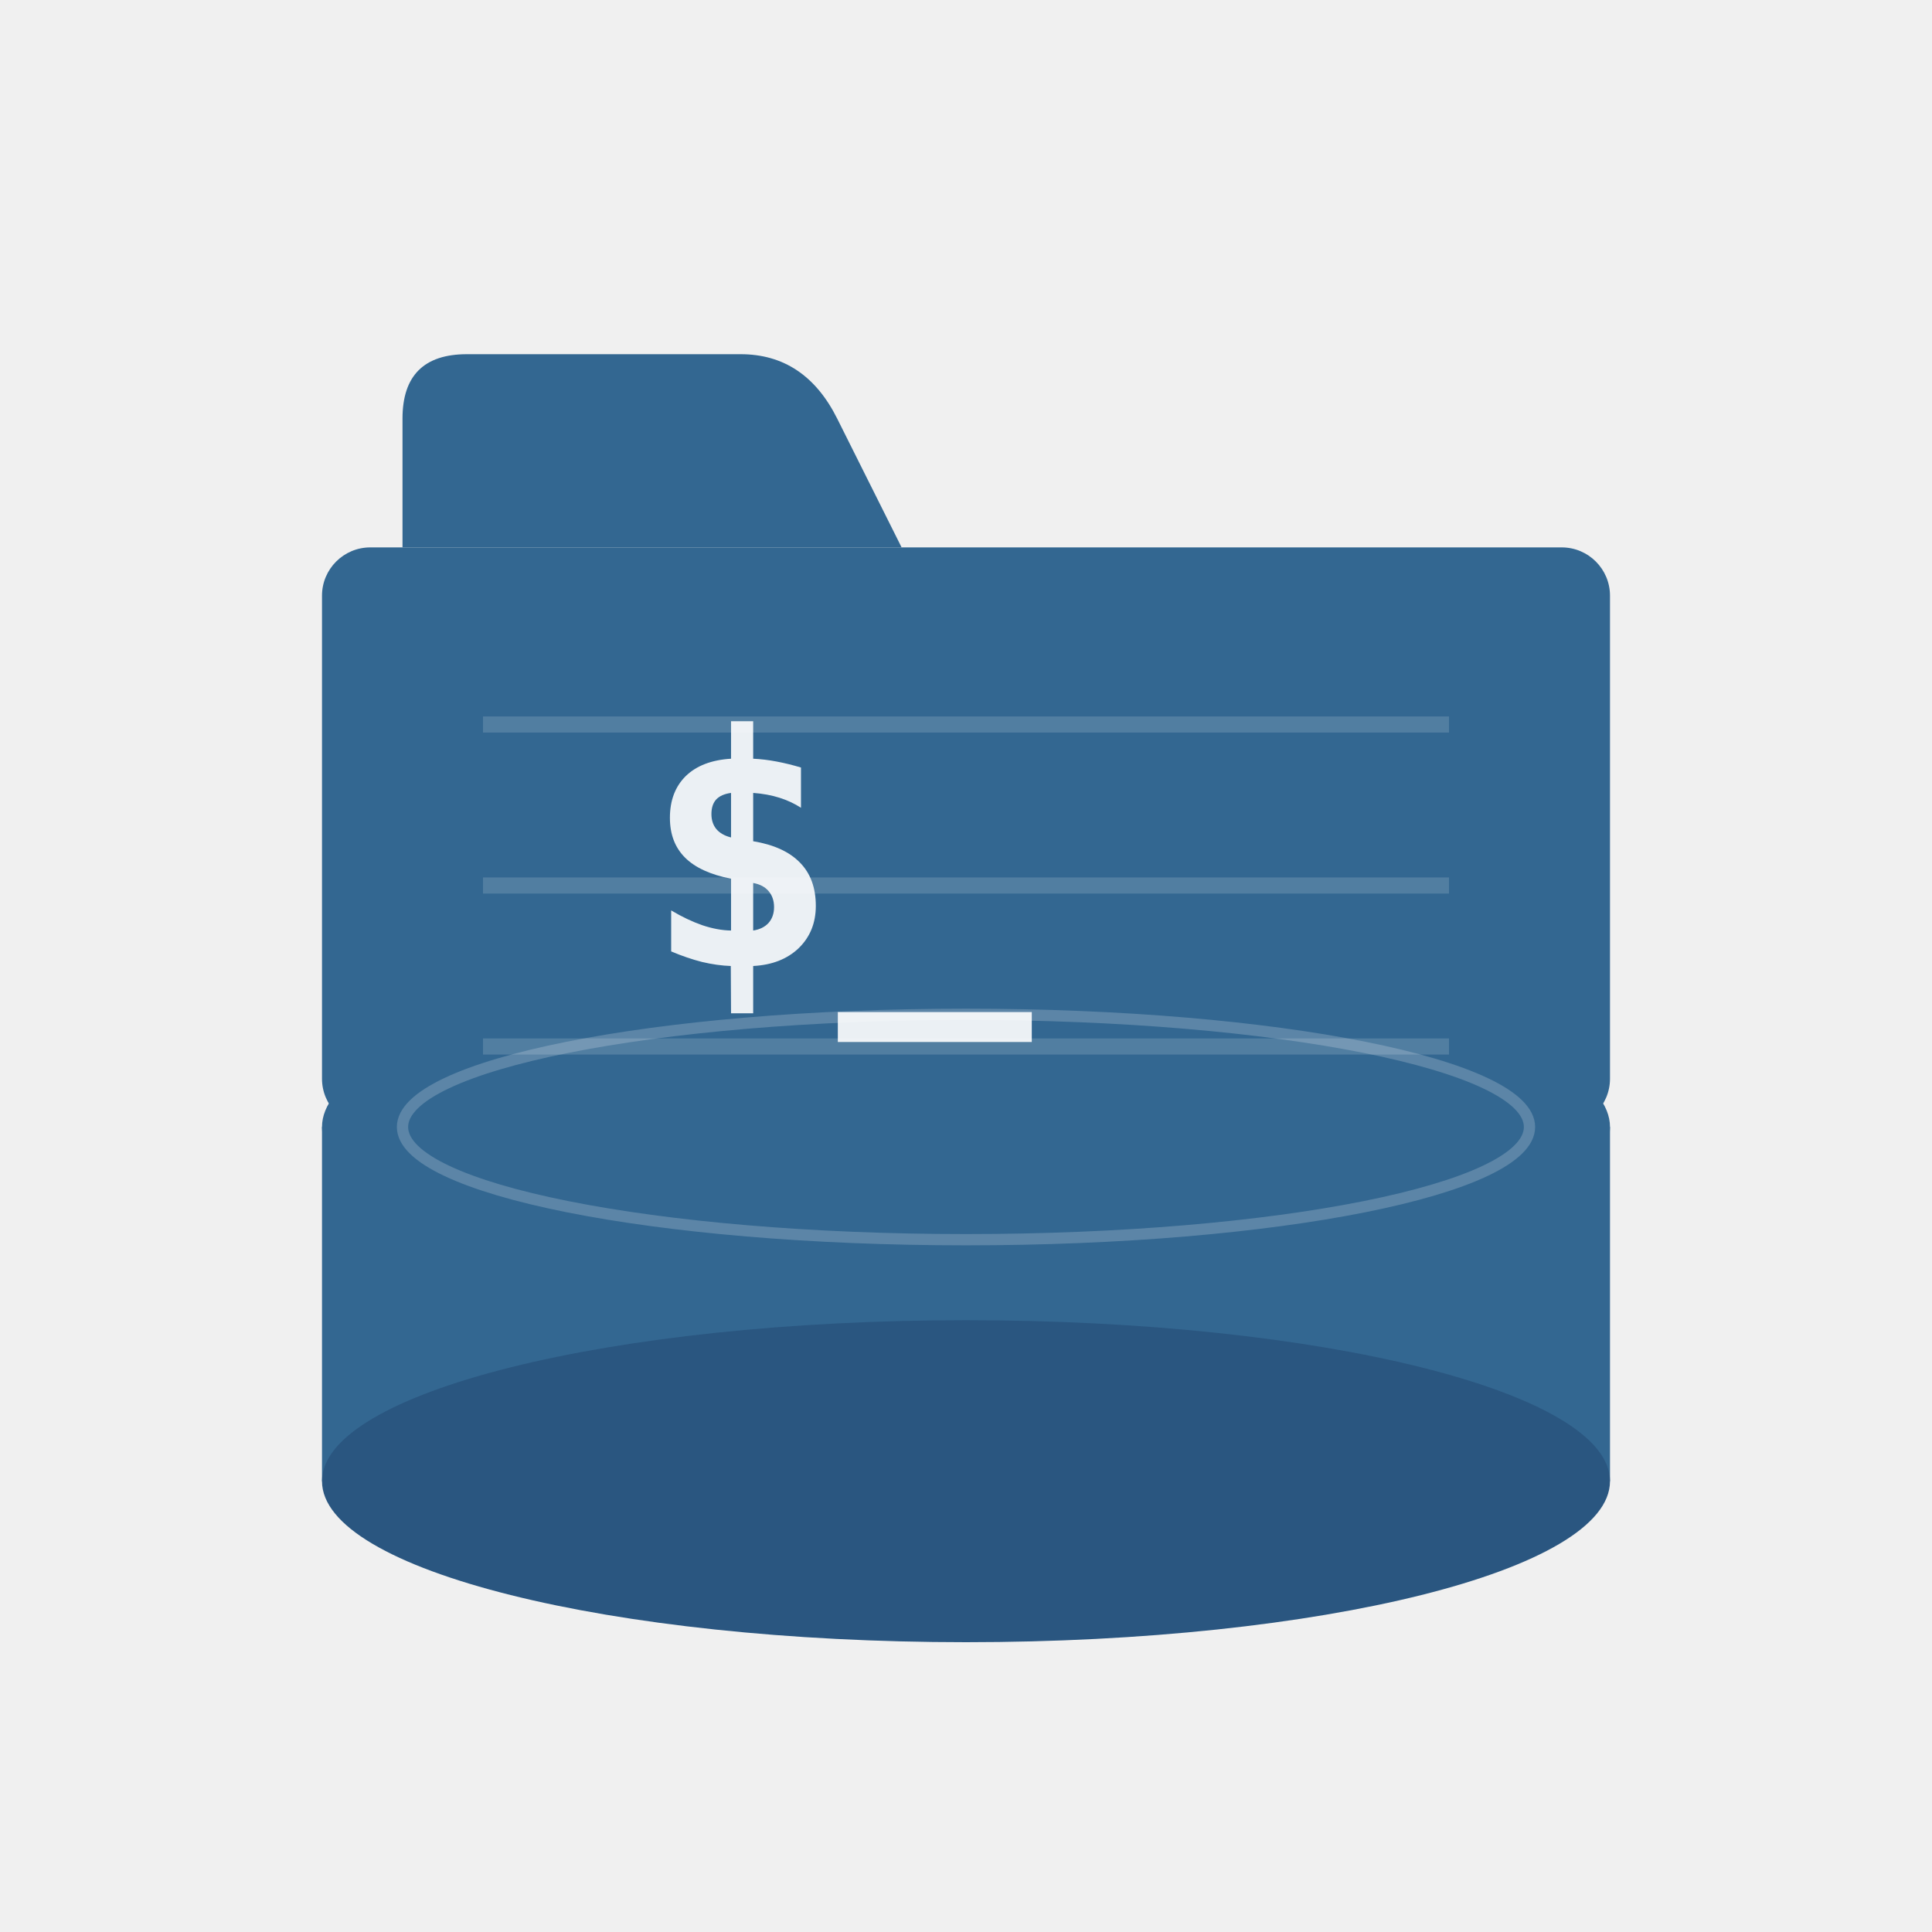
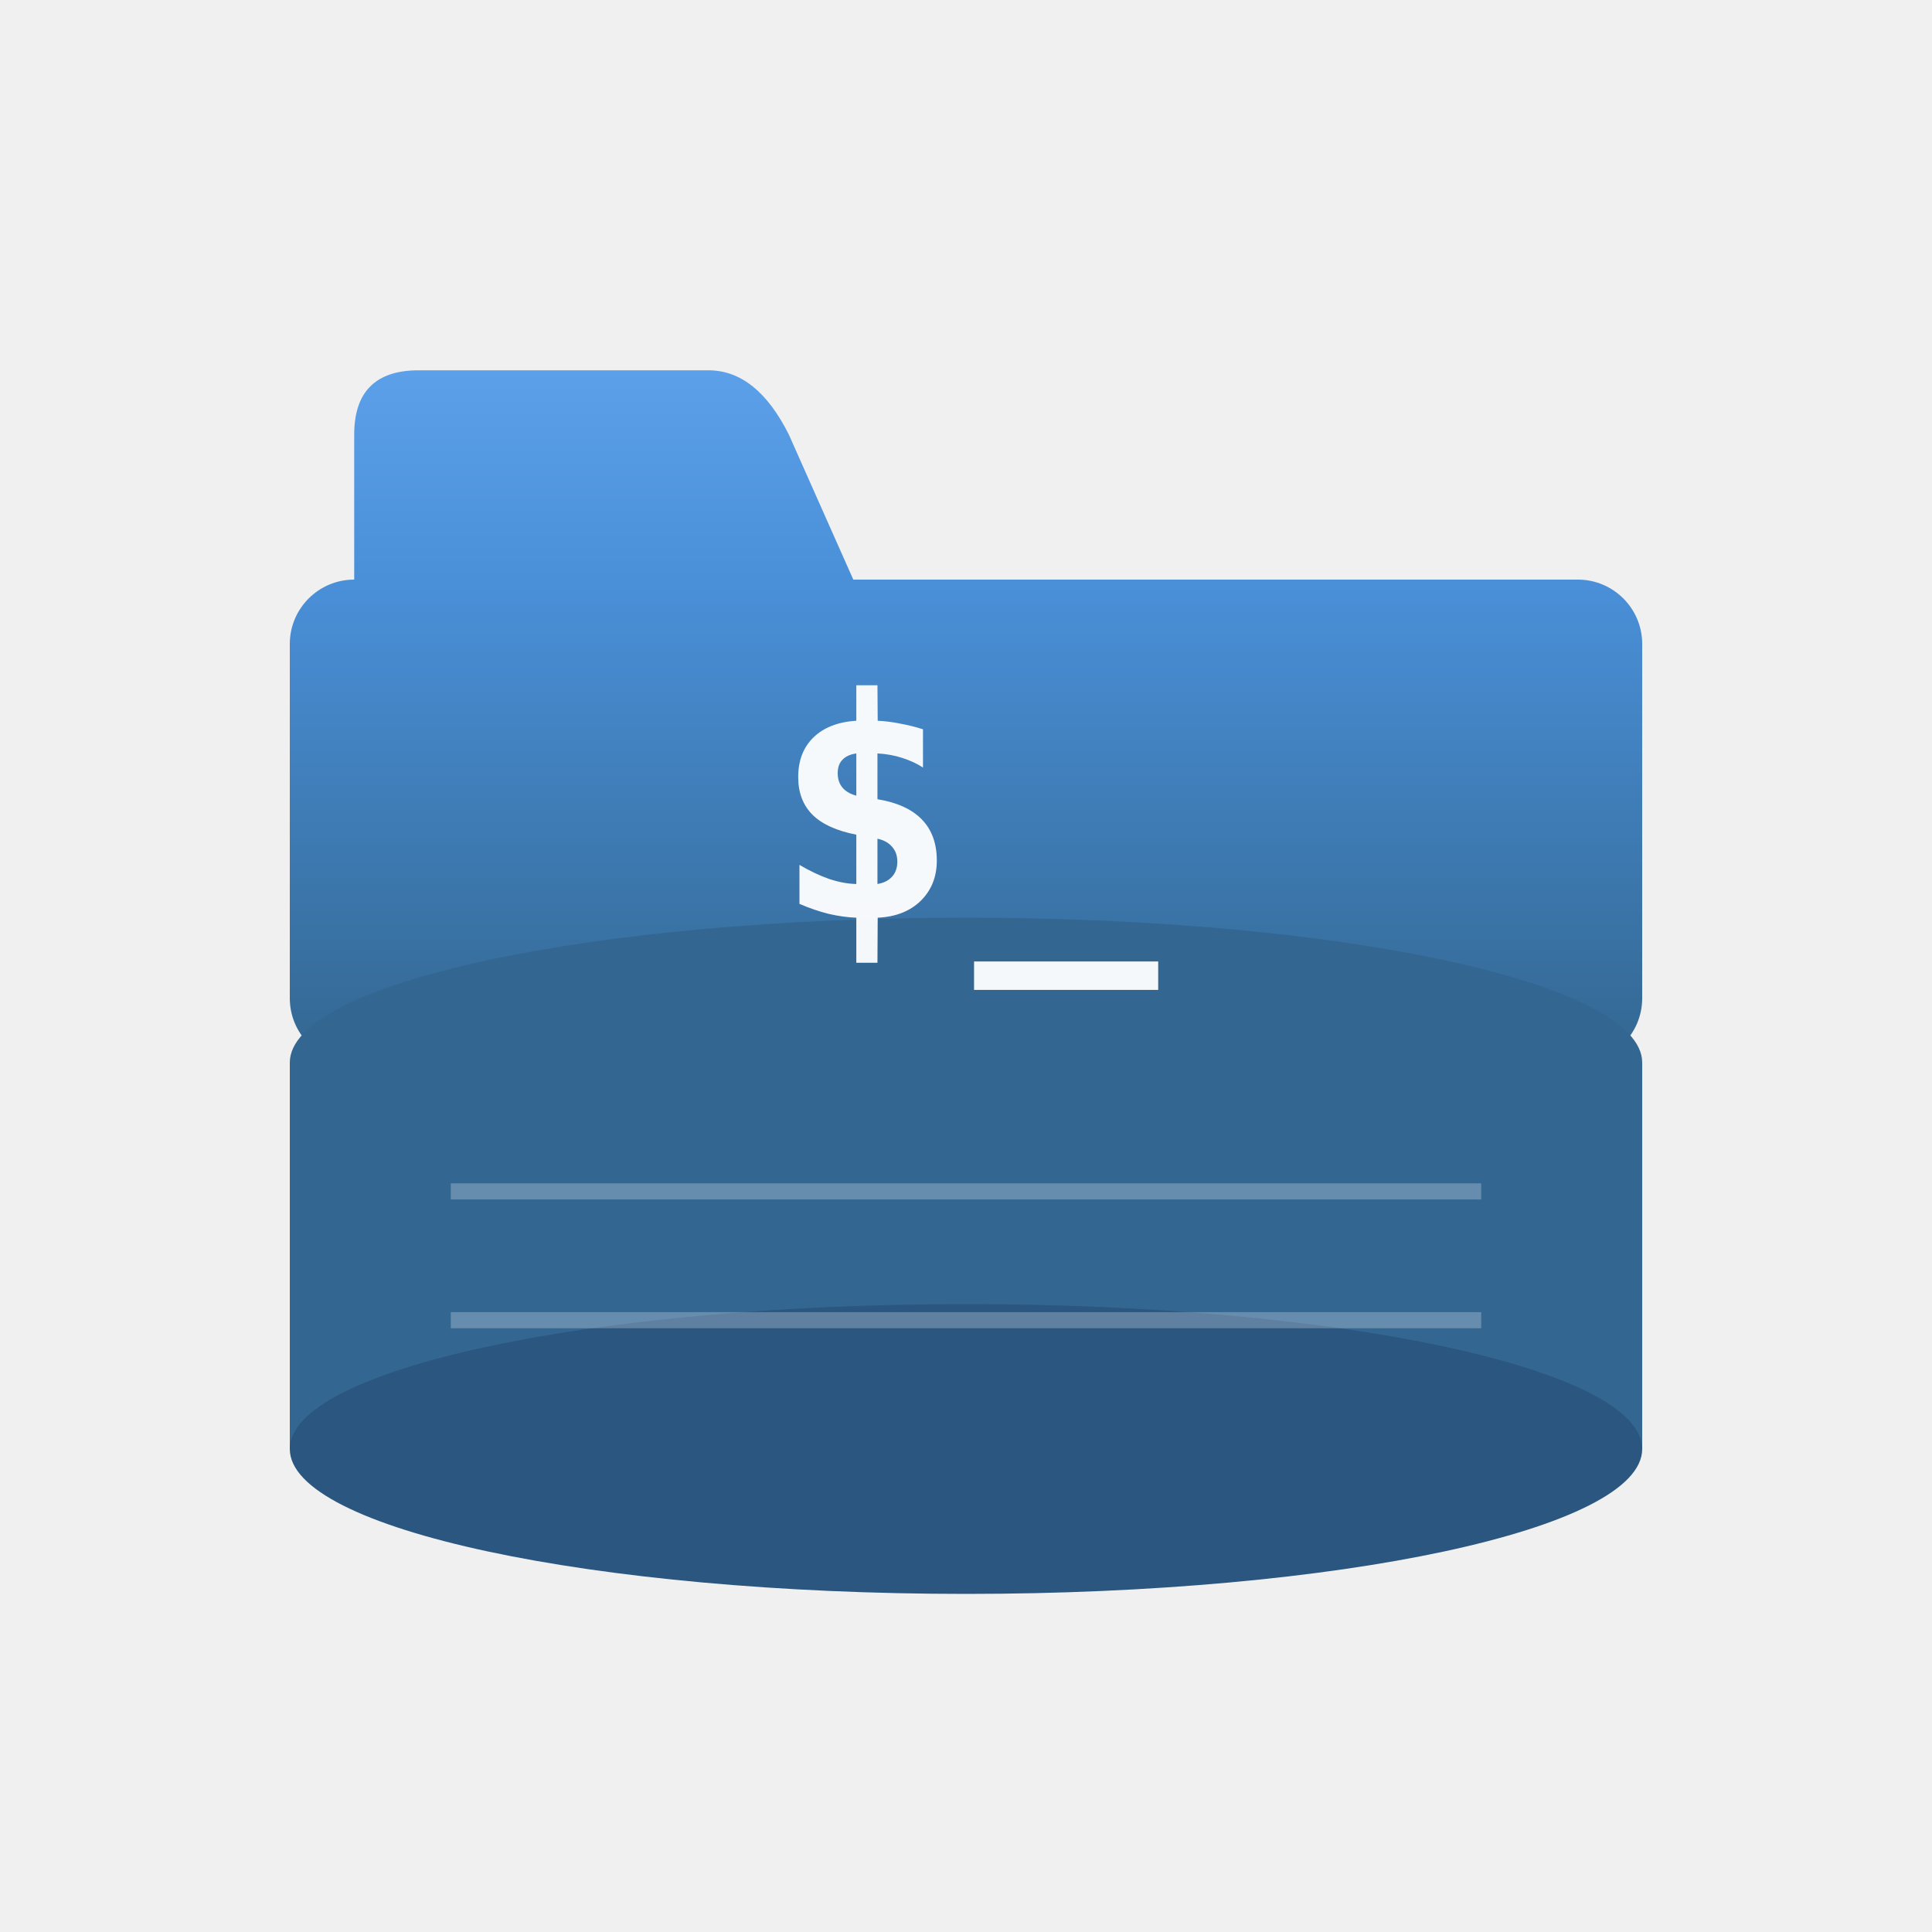
<svg xmlns="http://www.w3.org/2000/svg" viewBox="0 0 120 120" width="120" height="120">
-   <path d="M25 34 L25 26 Q25 22 29 22 L46 22 Q50 22 52 26 L56 34" fill="#336791" stroke="none" />
-   <rect x="20" y="34" width="80" height="36" rx="3" fill="#336791" />
-   <ellipse cx="60" cy="70" rx="40" ry="10" fill="#336791" />
-   <rect x="20" y="70" width="80" height="22" fill="#336791" />
-   <ellipse cx="60" cy="92" rx="40" ry="10" fill="#2a5680" />
-   <ellipse cx="60" cy="70" rx="35" ry="7" fill="none" stroke="white" stroke-width="0.7" opacity="0.2" />
-   <line x1="30" y1="45" x2="90" y2="45" stroke="white" stroke-width="1" opacity="0.15" />
-   <line x1="30" y1="55" x2="90" y2="55" stroke="white" stroke-width="1" opacity="0.15" />
-   <line x1="30" y1="65" x2="90" y2="65" stroke="white" stroke-width="1" opacity="0.15" />
-   <text x="40" y="60" font-family="'SF Mono', 'Fira Code', Menlo, Consolas, monospace" font-size="20" font-weight="bold" fill="white" opacity="0.9">$_</text>
+   <defs>
+     <linearGradient id="folderGrad" x1="0" y1="0" x2="0" y2="1">
+       <stop offset="0%" stop-color="#4A90D9" />
+       <stop offset="100%" stop-color="#336791" />
+     </linearGradient>
+     <linearGradient id="tabGrad" x1="0" y1="0" x2="0" y2="1">
+       <stop offset="0%" stop-color="#5BA0E8" />
+       <stop offset="100%" stop-color="#4A90D9" />
+     </linearGradient>
+   </defs>
+   <path d="M22 36 L22 27 Q22 23 26 23 L44 23 Q47 23 49 27 L53 36" fill="url(#tabGrad)" />
+   <rect x="18" y="36" width="84" height="30" rx="4" fill="url(#folderGrad)" />
+   <ellipse cx="60" cy="66" rx="42" ry="9" fill="#336791" />
+   <rect x="18" y="66" width="84" height="24" fill="#336791" />
+   <ellipse cx="60" cy="90" rx="42" ry="9" fill="#2A5680" />
+   <line x1="28" y1="74" x2="92" y2="74" stroke="white" stroke-width="1" opacity="0.25" />
+   <line x1="28" y1="82" x2="92" y2="82" stroke="white" stroke-width="1" opacity="0.25" />
+   <text x="60" y="57" text-anchor="middle" font-family="'SF Mono','Fira Code',Menlo,Consolas,monospace" font-size="19" font-weight="700" fill="white" opacity="0.95" letter-spacing="1">$_</text>
</svg>
